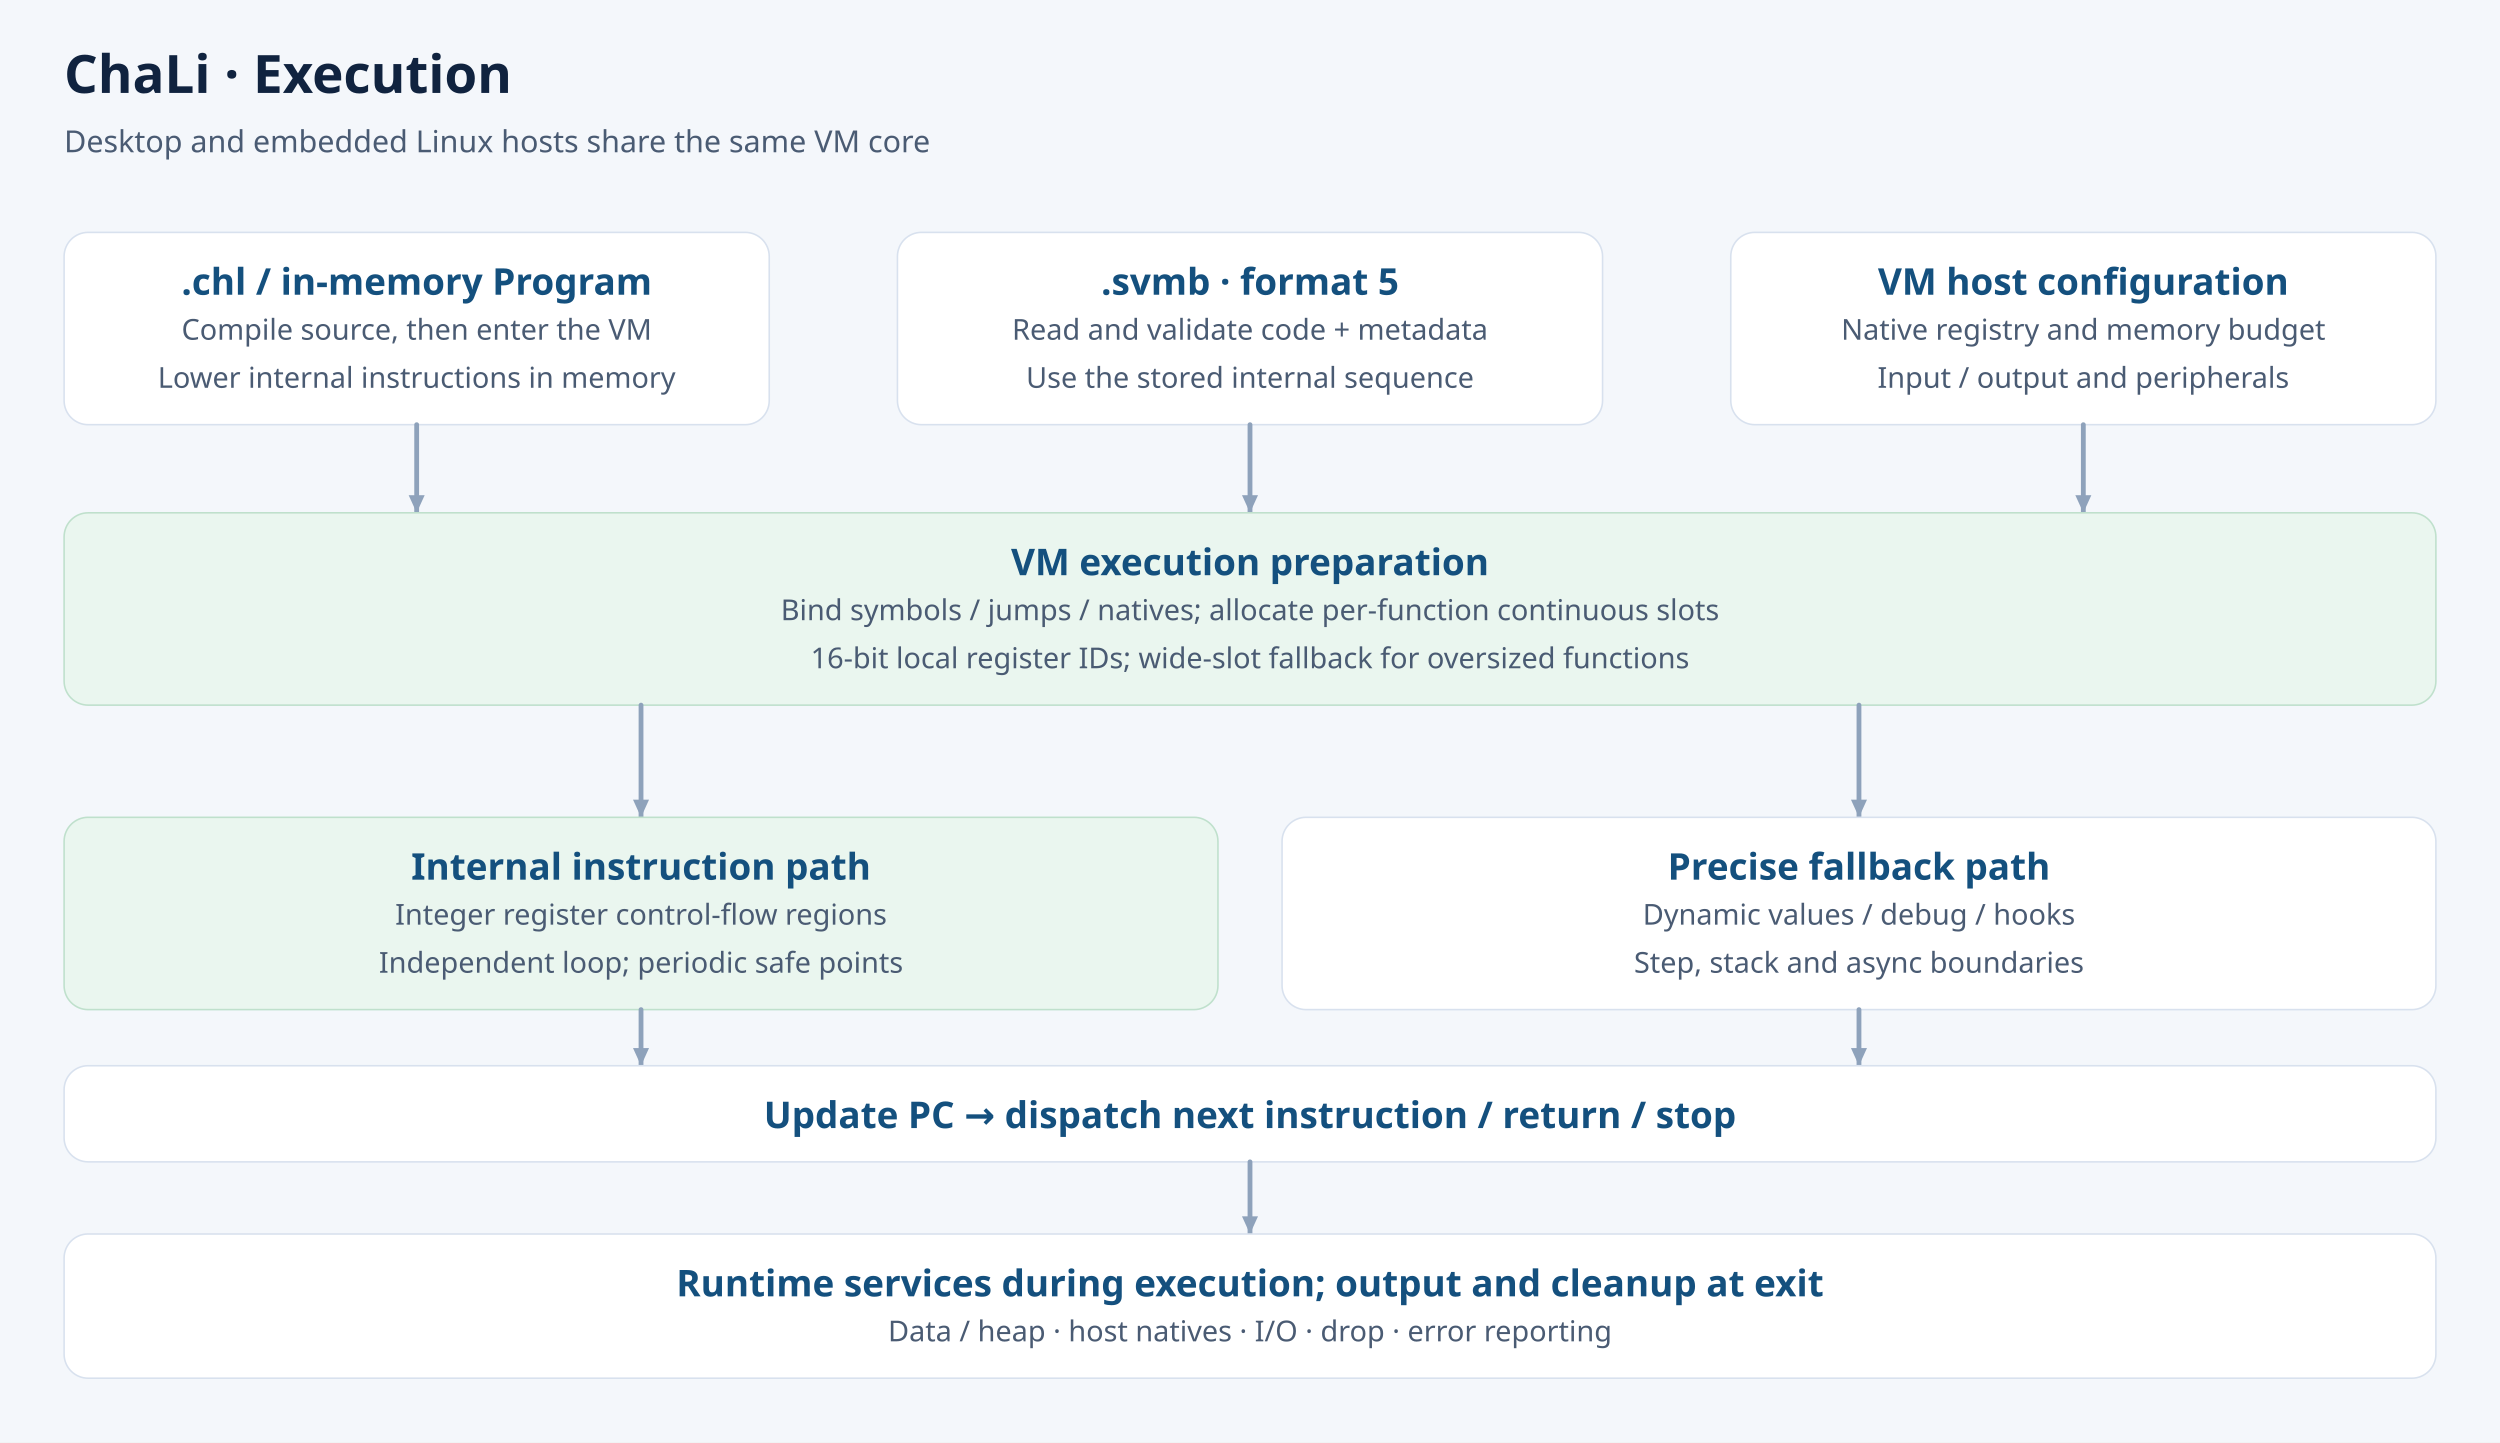
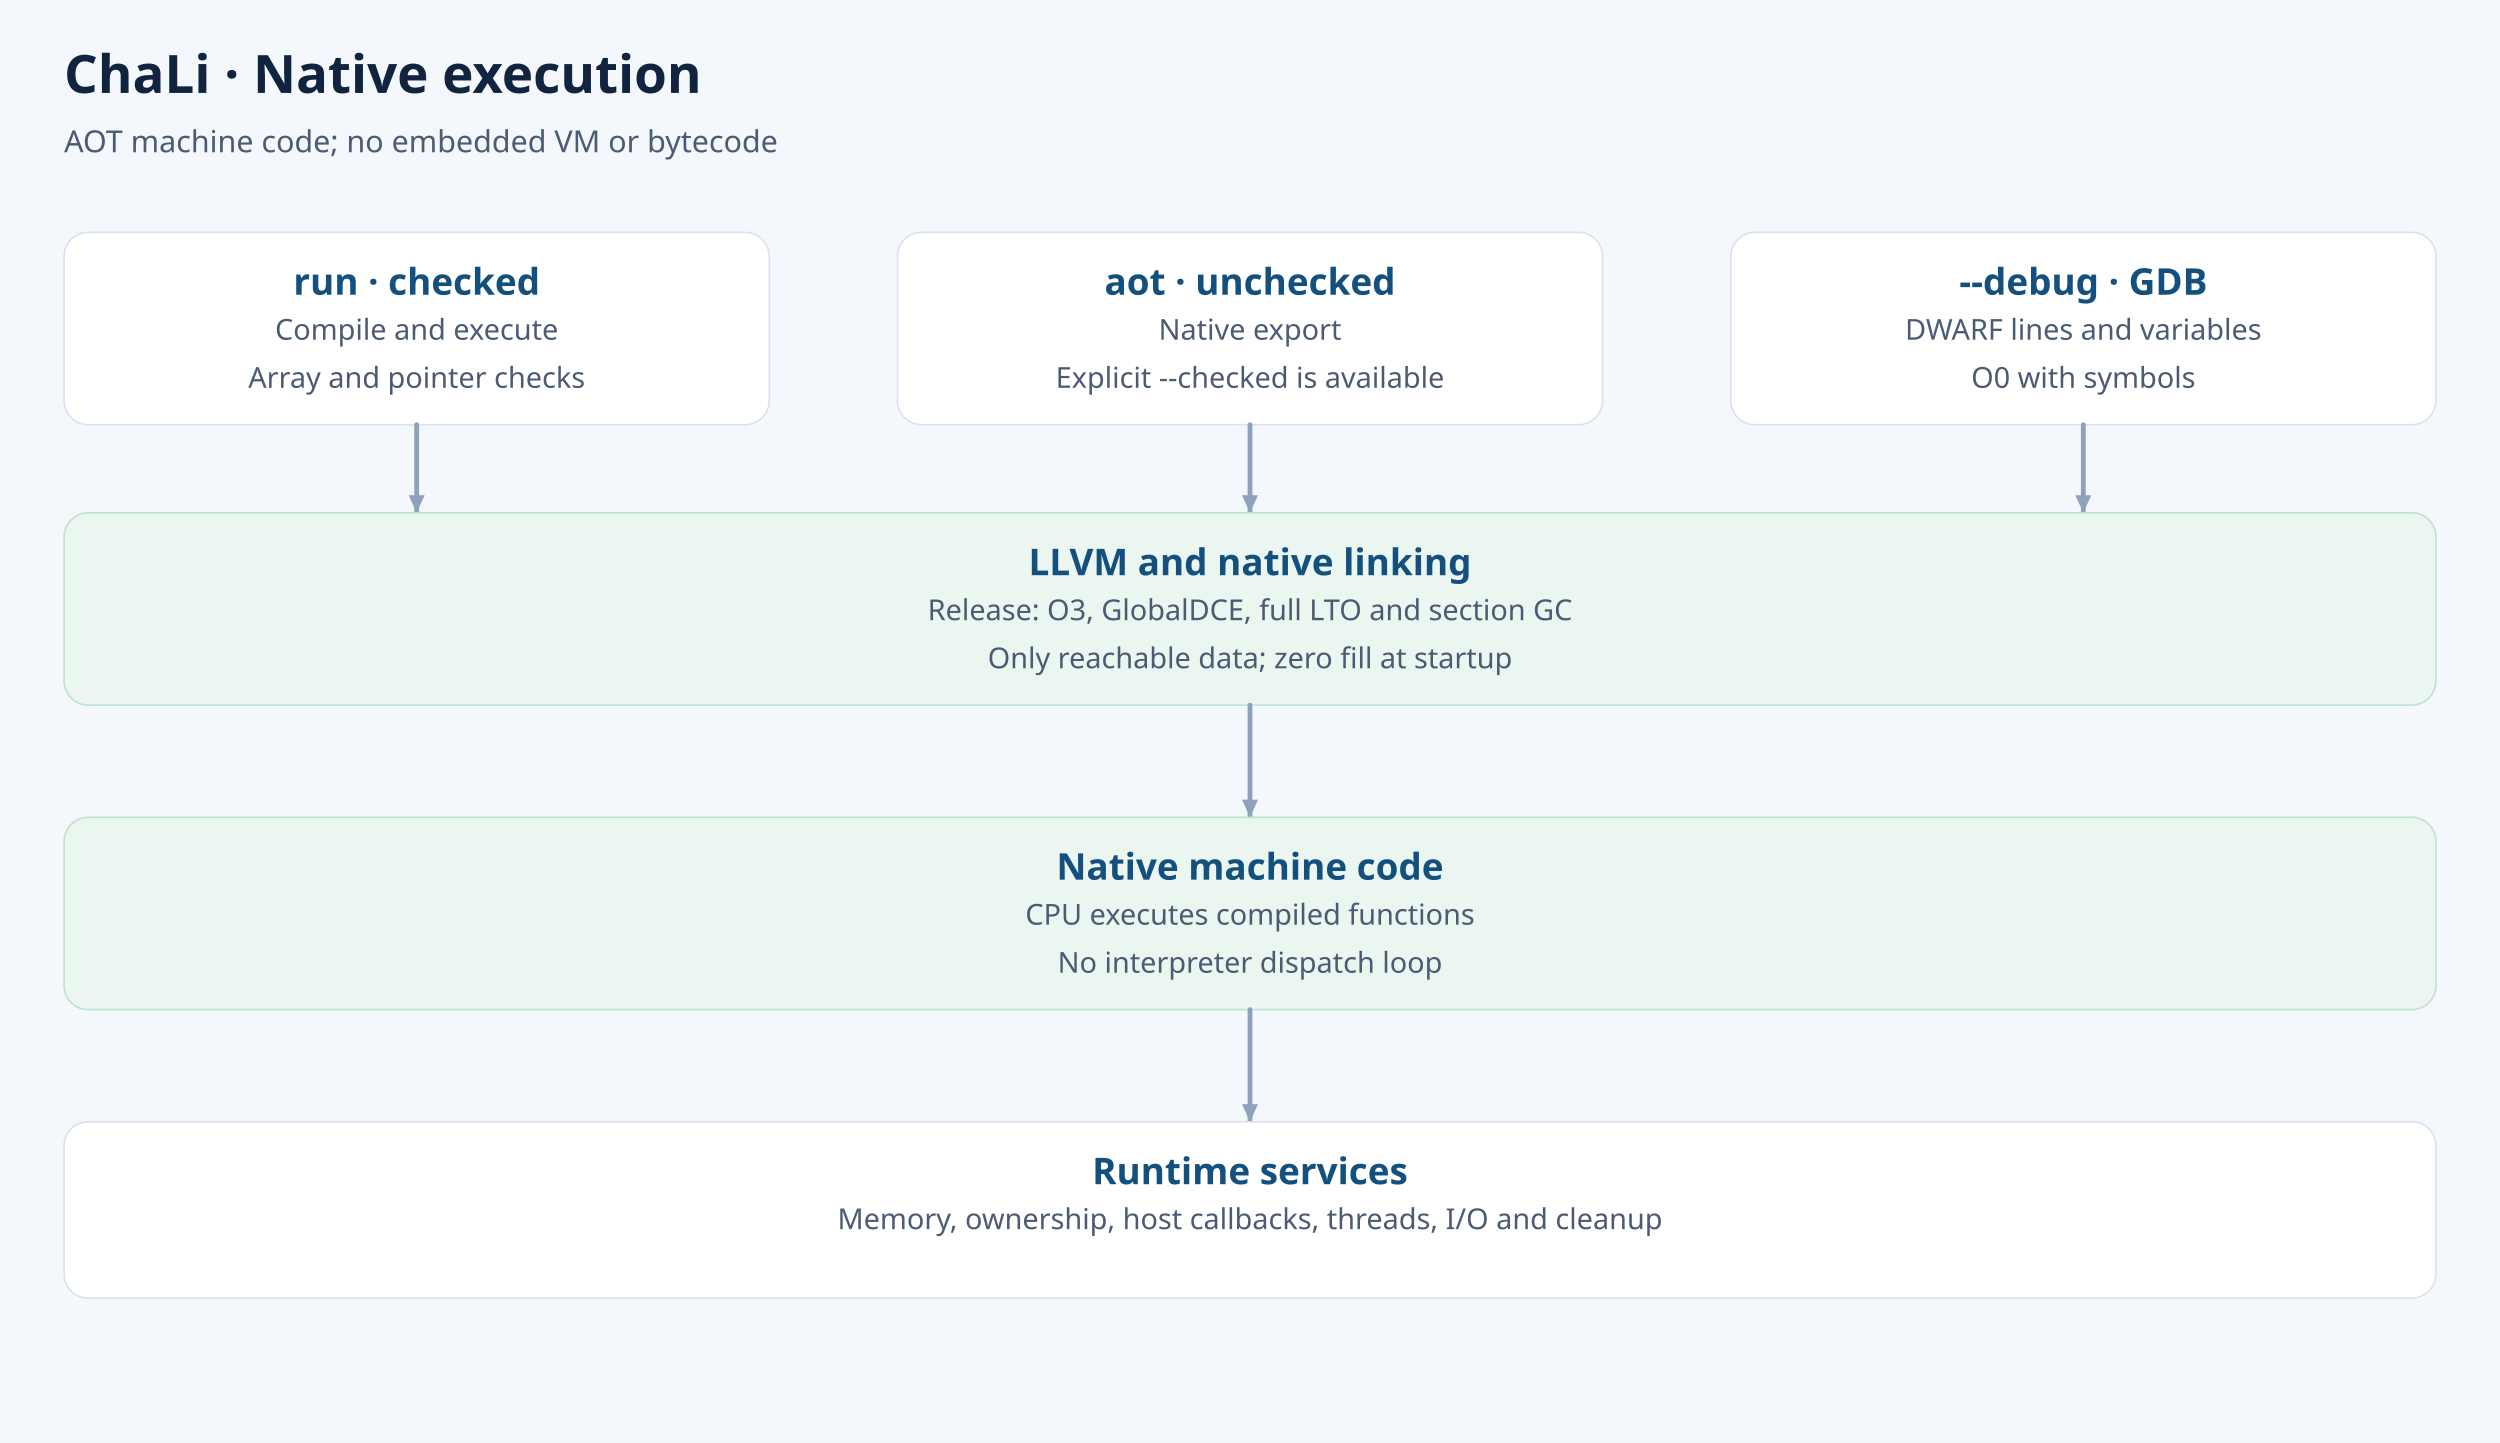
<svg xmlns="http://www.w3.org/2000/svg" width="1560" height="900" viewBox="0 0 1560 900">
  <rect width="1560" height="900" fill="#f4f7fb" />
-   <text x="40" y="58" font-family="Microsoft YaHei, Segoe UI, Noto Sans SC, sans-serif" font-size="33" font-weight="700" fill="#10233f">ChaLi · Execution</text>
-   <text x="40" y="95" font-family="Microsoft YaHei, Segoe UI, Noto Sans SC, sans-serif" font-size="19" fill="#4a5b73">Desktop and embedded Linux hosts share the same VM core</text>
+   <text x="40" y="58" font-family="Microsoft YaHei, Segoe UI, Noto Sans SC, sans-serif" font-size="33" font-weight="700" fill="#10233f">ChaLi · Native execution</text>
+   <text x="40" y="95" font-family="Microsoft YaHei, Segoe UI, Noto Sans SC, sans-serif" font-size="19" fill="#4a5b73">AOT machine code; no embedded VM or bytecode</text>
  <rect x="40" y="145" width="440" height="120" rx="15" fill="#ffffff" stroke="#d8e1ee" stroke-width="1" />
-   <text x="260" y="175" font-family="Microsoft YaHei, Segoe UI, Noto Sans SC, sans-serif" font-size="23" font-weight="700" fill="#14507e" text-anchor="middle" dominant-baseline="central">.chl / in-memory Program</text>
-   <text x="260" y="205" font-family="Microsoft YaHei, Segoe UI, Noto Sans SC, sans-serif" font-size="18" fill="#4a5b73" text-anchor="middle" dominant-baseline="central">Compile source, then enter the VM</text>
-   <text x="260" y="235" font-family="Microsoft YaHei, Segoe UI, Noto Sans SC, sans-serif" font-size="18" fill="#4a5b73" text-anchor="middle" dominant-baseline="central">Lower internal instructions in memory</text>
-   <rect x="560" y="145" width="440" height="120" rx="15" fill="#ffffff" stroke="#d8e1ee" stroke-width="1" />
-   <text x="780" y="175" font-family="Microsoft YaHei, Segoe UI, Noto Sans SC, sans-serif" font-size="23" font-weight="700" fill="#14507e" text-anchor="middle" dominant-baseline="central">.svmb · format 5</text>
-   <text x="780" y="205" font-family="Microsoft YaHei, Segoe UI, Noto Sans SC, sans-serif" font-size="18" fill="#4a5b73" text-anchor="middle" dominant-baseline="central">Read and validate code + metadata</text>
-   <text x="780" y="235" font-family="Microsoft YaHei, Segoe UI, Noto Sans SC, sans-serif" font-size="18" fill="#4a5b73" text-anchor="middle" dominant-baseline="central">Use the stored internal sequence</text>
-   <rect x="1080" y="145" width="440" height="120" rx="15" fill="#ffffff" stroke="#d8e1ee" stroke-width="1" />
-   <text x="1300" y="175" font-family="Microsoft YaHei, Segoe UI, Noto Sans SC, sans-serif" font-size="23" font-weight="700" fill="#14507e" text-anchor="middle" dominant-baseline="central">VM host configuration</text>
-   <text x="1300" y="205" font-family="Microsoft YaHei, Segoe UI, Noto Sans SC, sans-serif" font-size="18" fill="#4a5b73" text-anchor="middle" dominant-baseline="central">Native registry and memory budget</text>
-   <text x="1300" y="235" font-family="Microsoft YaHei, Segoe UI, Noto Sans SC, sans-serif" font-size="18" fill="#4a5b73" text-anchor="middle" dominant-baseline="central">Input / output and peripherals</text>
+   <text x="260" y="175" font-family="Microsoft YaHei, Segoe UI, Noto Sans SC, sans-serif" font-size="23" font-weight="700" fill="#14507e" text-anchor="middle" dominant-baseline="central">run · checked</text>
+   <text x="260" y="205" font-family="Microsoft YaHei, Segoe UI, Noto Sans SC, sans-serif" font-size="18" fill="#4a5b73" text-anchor="middle" dominant-baseline="central">Compile and execute</text>
+   <text x="260" y="235" font-family="Microsoft YaHei, Segoe UI, Noto Sans SC, sans-serif" font-size="18" fill="#4a5b73" text-anchor="middle" dominant-baseline="central">Array and pointer checks</text>
  <polyline points="260,265 260,320" fill="none" stroke="#8ea2bb" stroke-width="3" stroke-linecap="round" stroke-linejoin="round" />
  <polygon points="260,320 255,309 265,309" fill="#8ea2bb" />
+   <rect x="560" y="145" width="440" height="120" rx="15" fill="#ffffff" stroke="#d8e1ee" stroke-width="1" />
+   <text x="780" y="175" font-family="Microsoft YaHei, Segoe UI, Noto Sans SC, sans-serif" font-size="23" font-weight="700" fill="#14507e" text-anchor="middle" dominant-baseline="central">aot · unchecked</text>
+   <text x="780" y="205" font-family="Microsoft YaHei, Segoe UI, Noto Sans SC, sans-serif" font-size="18" fill="#4a5b73" text-anchor="middle" dominant-baseline="central">Native export</text>
+   <text x="780" y="235" font-family="Microsoft YaHei, Segoe UI, Noto Sans SC, sans-serif" font-size="18" fill="#4a5b73" text-anchor="middle" dominant-baseline="central">Explicit --checked is available</text>
  <polyline points="780,265 780,320" fill="none" stroke="#8ea2bb" stroke-width="3" stroke-linecap="round" stroke-linejoin="round" />
  <polygon points="780,320 775,309 785,309" fill="#8ea2bb" />
+   <rect x="1080" y="145" width="440" height="120" rx="15" fill="#ffffff" stroke="#d8e1ee" stroke-width="1" />
+   <text x="1300" y="175" font-family="Microsoft YaHei, Segoe UI, Noto Sans SC, sans-serif" font-size="23" font-weight="700" fill="#14507e" text-anchor="middle" dominant-baseline="central">--debug · GDB</text>
+   <text x="1300" y="205" font-family="Microsoft YaHei, Segoe UI, Noto Sans SC, sans-serif" font-size="18" fill="#4a5b73" text-anchor="middle" dominant-baseline="central">DWARF lines and variables</text>
+   <text x="1300" y="235" font-family="Microsoft YaHei, Segoe UI, Noto Sans SC, sans-serif" font-size="18" fill="#4a5b73" text-anchor="middle" dominant-baseline="central">O0 with symbols</text>
  <polyline points="1300,265 1300,320" fill="none" stroke="#8ea2bb" stroke-width="3" stroke-linecap="round" stroke-linejoin="round" />
  <polygon points="1300,320 1295,309 1305,309" fill="#8ea2bb" />
  <rect x="40" y="320" width="1480" height="120" rx="15" fill="#eaf6ef" stroke="#bfe0cc" stroke-width="1" />
-   <text x="780" y="350" font-family="Microsoft YaHei, Segoe UI, Noto Sans SC, sans-serif" font-size="23" font-weight="700" fill="#14507e" text-anchor="middle" dominant-baseline="central">VM execution preparation</text>
-   <text x="780" y="380" font-family="Microsoft YaHei, Segoe UI, Noto Sans SC, sans-serif" font-size="18" fill="#4a5b73" text-anchor="middle" dominant-baseline="central">Bind symbols / jumps / natives; allocate per-function continuous slots</text>
-   <text x="780" y="410" font-family="Microsoft YaHei, Segoe UI, Noto Sans SC, sans-serif" font-size="18" fill="#4a5b73" text-anchor="middle" dominant-baseline="central">16-bit local register IDs; wide-slot fallback for oversized functions</text>
-   <polyline points="400,440 400,510" fill="none" stroke="#8ea2bb" stroke-width="3" stroke-linecap="round" stroke-linejoin="round" />
-   <polygon points="400,510 395,499 405,499" fill="#8ea2bb" />
-   <polyline points="1160,440 1160,510" fill="none" stroke="#8ea2bb" stroke-width="3" stroke-linecap="round" stroke-linejoin="round" />
-   <polygon points="1160,510 1155,499 1165,499" fill="#8ea2bb" />
-   <rect x="40" y="510" width="720" height="120" rx="15" fill="#eaf6ef" stroke="#bfe0cc" stroke-width="1" />
-   <text x="400" y="540" font-family="Microsoft YaHei, Segoe UI, Noto Sans SC, sans-serif" font-size="23" font-weight="700" fill="#14507e" text-anchor="middle" dominant-baseline="central">Internal instruction path</text>
-   <text x="400" y="570" font-family="Microsoft YaHei, Segoe UI, Noto Sans SC, sans-serif" font-size="18" fill="#4a5b73" text-anchor="middle" dominant-baseline="central">Integer register control-flow regions</text>
-   <text x="400" y="600" font-family="Microsoft YaHei, Segoe UI, Noto Sans SC, sans-serif" font-size="18" fill="#4a5b73" text-anchor="middle" dominant-baseline="central">Independent loop; periodic safe points</text>
-   <rect x="800" y="510" width="720" height="120" rx="15" fill="#ffffff" stroke="#d8e1ee" stroke-width="1" />
-   <text x="1160" y="540" font-family="Microsoft YaHei, Segoe UI, Noto Sans SC, sans-serif" font-size="23" font-weight="700" fill="#14507e" text-anchor="middle" dominant-baseline="central">Precise fallback path</text>
-   <text x="1160" y="570" font-family="Microsoft YaHei, Segoe UI, Noto Sans SC, sans-serif" font-size="18" fill="#4a5b73" text-anchor="middle" dominant-baseline="central">Dynamic values / debug / hooks</text>
-   <text x="1160" y="600" font-family="Microsoft YaHei, Segoe UI, Noto Sans SC, sans-serif" font-size="18" fill="#4a5b73" text-anchor="middle" dominant-baseline="central">Step, stack and async boundaries</text>
-   <polyline points="400,630 400,665" fill="none" stroke="#8ea2bb" stroke-width="3" stroke-linecap="round" stroke-linejoin="round" />
-   <polygon points="400,665 395,654 405,654" fill="#8ea2bb" />
-   <polyline points="1160,630 1160,665" fill="none" stroke="#8ea2bb" stroke-width="3" stroke-linecap="round" stroke-linejoin="round" />
-   <polygon points="1160,665 1155,654 1165,654" fill="#8ea2bb" />
-   <rect x="40" y="665" width="1480" height="60" rx="15" fill="#ffffff" stroke="#d8e1ee" stroke-width="1" />
-   <text x="780" y="695" font-family="Microsoft YaHei, Segoe UI, Noto Sans SC, sans-serif" font-size="23" font-weight="700" fill="#14507e" text-anchor="middle" dominant-baseline="central">Update PC → dispatch next instruction / return / stop</text>
-   <polyline points="780,725 780,770" fill="none" stroke="#8ea2bb" stroke-width="3" stroke-linecap="round" stroke-linejoin="round" />
-   <polygon points="780,770 775,759 785,759" fill="#8ea2bb" />
-   <rect x="40" y="770" width="1480" height="90" rx="15" fill="#ffffff" stroke="#d8e1ee" stroke-width="1" />
-   <text x="780" y="800" font-family="Microsoft YaHei, Segoe UI, Noto Sans SC, sans-serif" font-size="23" font-weight="700" fill="#14507e" text-anchor="middle" dominant-baseline="central">Runtime services during execution; output and cleanup at exit</text>
-   <text x="780" y="830" font-family="Microsoft YaHei, Segoe UI, Noto Sans SC, sans-serif" font-size="18" fill="#4a5b73" text-anchor="middle" dominant-baseline="central">Data / heap · host natives · I/O · drop · error reporting</text>
+   <text x="780" y="350" font-family="Microsoft YaHei, Segoe UI, Noto Sans SC, sans-serif" font-size="23" font-weight="700" fill="#14507e" text-anchor="middle" dominant-baseline="central">LLVM and native linking</text>
+   <text x="780" y="380" font-family="Microsoft YaHei, Segoe UI, Noto Sans SC, sans-serif" font-size="18" fill="#4a5b73" text-anchor="middle" dominant-baseline="central">Release: O3, GlobalDCE, full LTO and section GC</text>
+   <text x="780" y="410" font-family="Microsoft YaHei, Segoe UI, Noto Sans SC, sans-serif" font-size="18" fill="#4a5b73" text-anchor="middle" dominant-baseline="central">Only reachable data; zero fill at startup</text>
+   <polyline points="780,440 780,510" fill="none" stroke="#8ea2bb" stroke-width="3" stroke-linecap="round" stroke-linejoin="round" />
+   <polygon points="780,510 775,499 785,499" fill="#8ea2bb" />
+   <rect x="40" y="510" width="1480" height="120" rx="15" fill="#eaf6ef" stroke="#bfe0cc" stroke-width="1" />
+   <text x="780" y="540" font-family="Microsoft YaHei, Segoe UI, Noto Sans SC, sans-serif" font-size="23" font-weight="700" fill="#14507e" text-anchor="middle" dominant-baseline="central">Native machine code</text>
+   <text x="780" y="570" font-family="Microsoft YaHei, Segoe UI, Noto Sans SC, sans-serif" font-size="18" fill="#4a5b73" text-anchor="middle" dominant-baseline="central">CPU executes compiled functions</text>
+   <text x="780" y="600" font-family="Microsoft YaHei, Segoe UI, Noto Sans SC, sans-serif" font-size="18" fill="#4a5b73" text-anchor="middle" dominant-baseline="central">No interpreter dispatch loop</text>
+   <polyline points="780,630 780,700" fill="none" stroke="#8ea2bb" stroke-width="3" stroke-linecap="round" stroke-linejoin="round" />
+   <polygon points="780,700 775,689 785,689" fill="#8ea2bb" />
+   <rect x="40" y="700" width="1480" height="110" rx="15" fill="#ffffff" stroke="#d8e1ee" stroke-width="1" />
+   <text x="780" y="730" font-family="Microsoft YaHei, Segoe UI, Noto Sans SC, sans-serif" font-size="23" font-weight="700" fill="#14507e" text-anchor="middle" dominant-baseline="central">Runtime services</text>
+   <text x="780" y="760" font-family="Microsoft YaHei, Segoe UI, Noto Sans SC, sans-serif" font-size="18" fill="#4a5b73" text-anchor="middle" dominant-baseline="central">Memory, ownership, host callbacks, threads, I/O and cleanup</text>
</svg>
